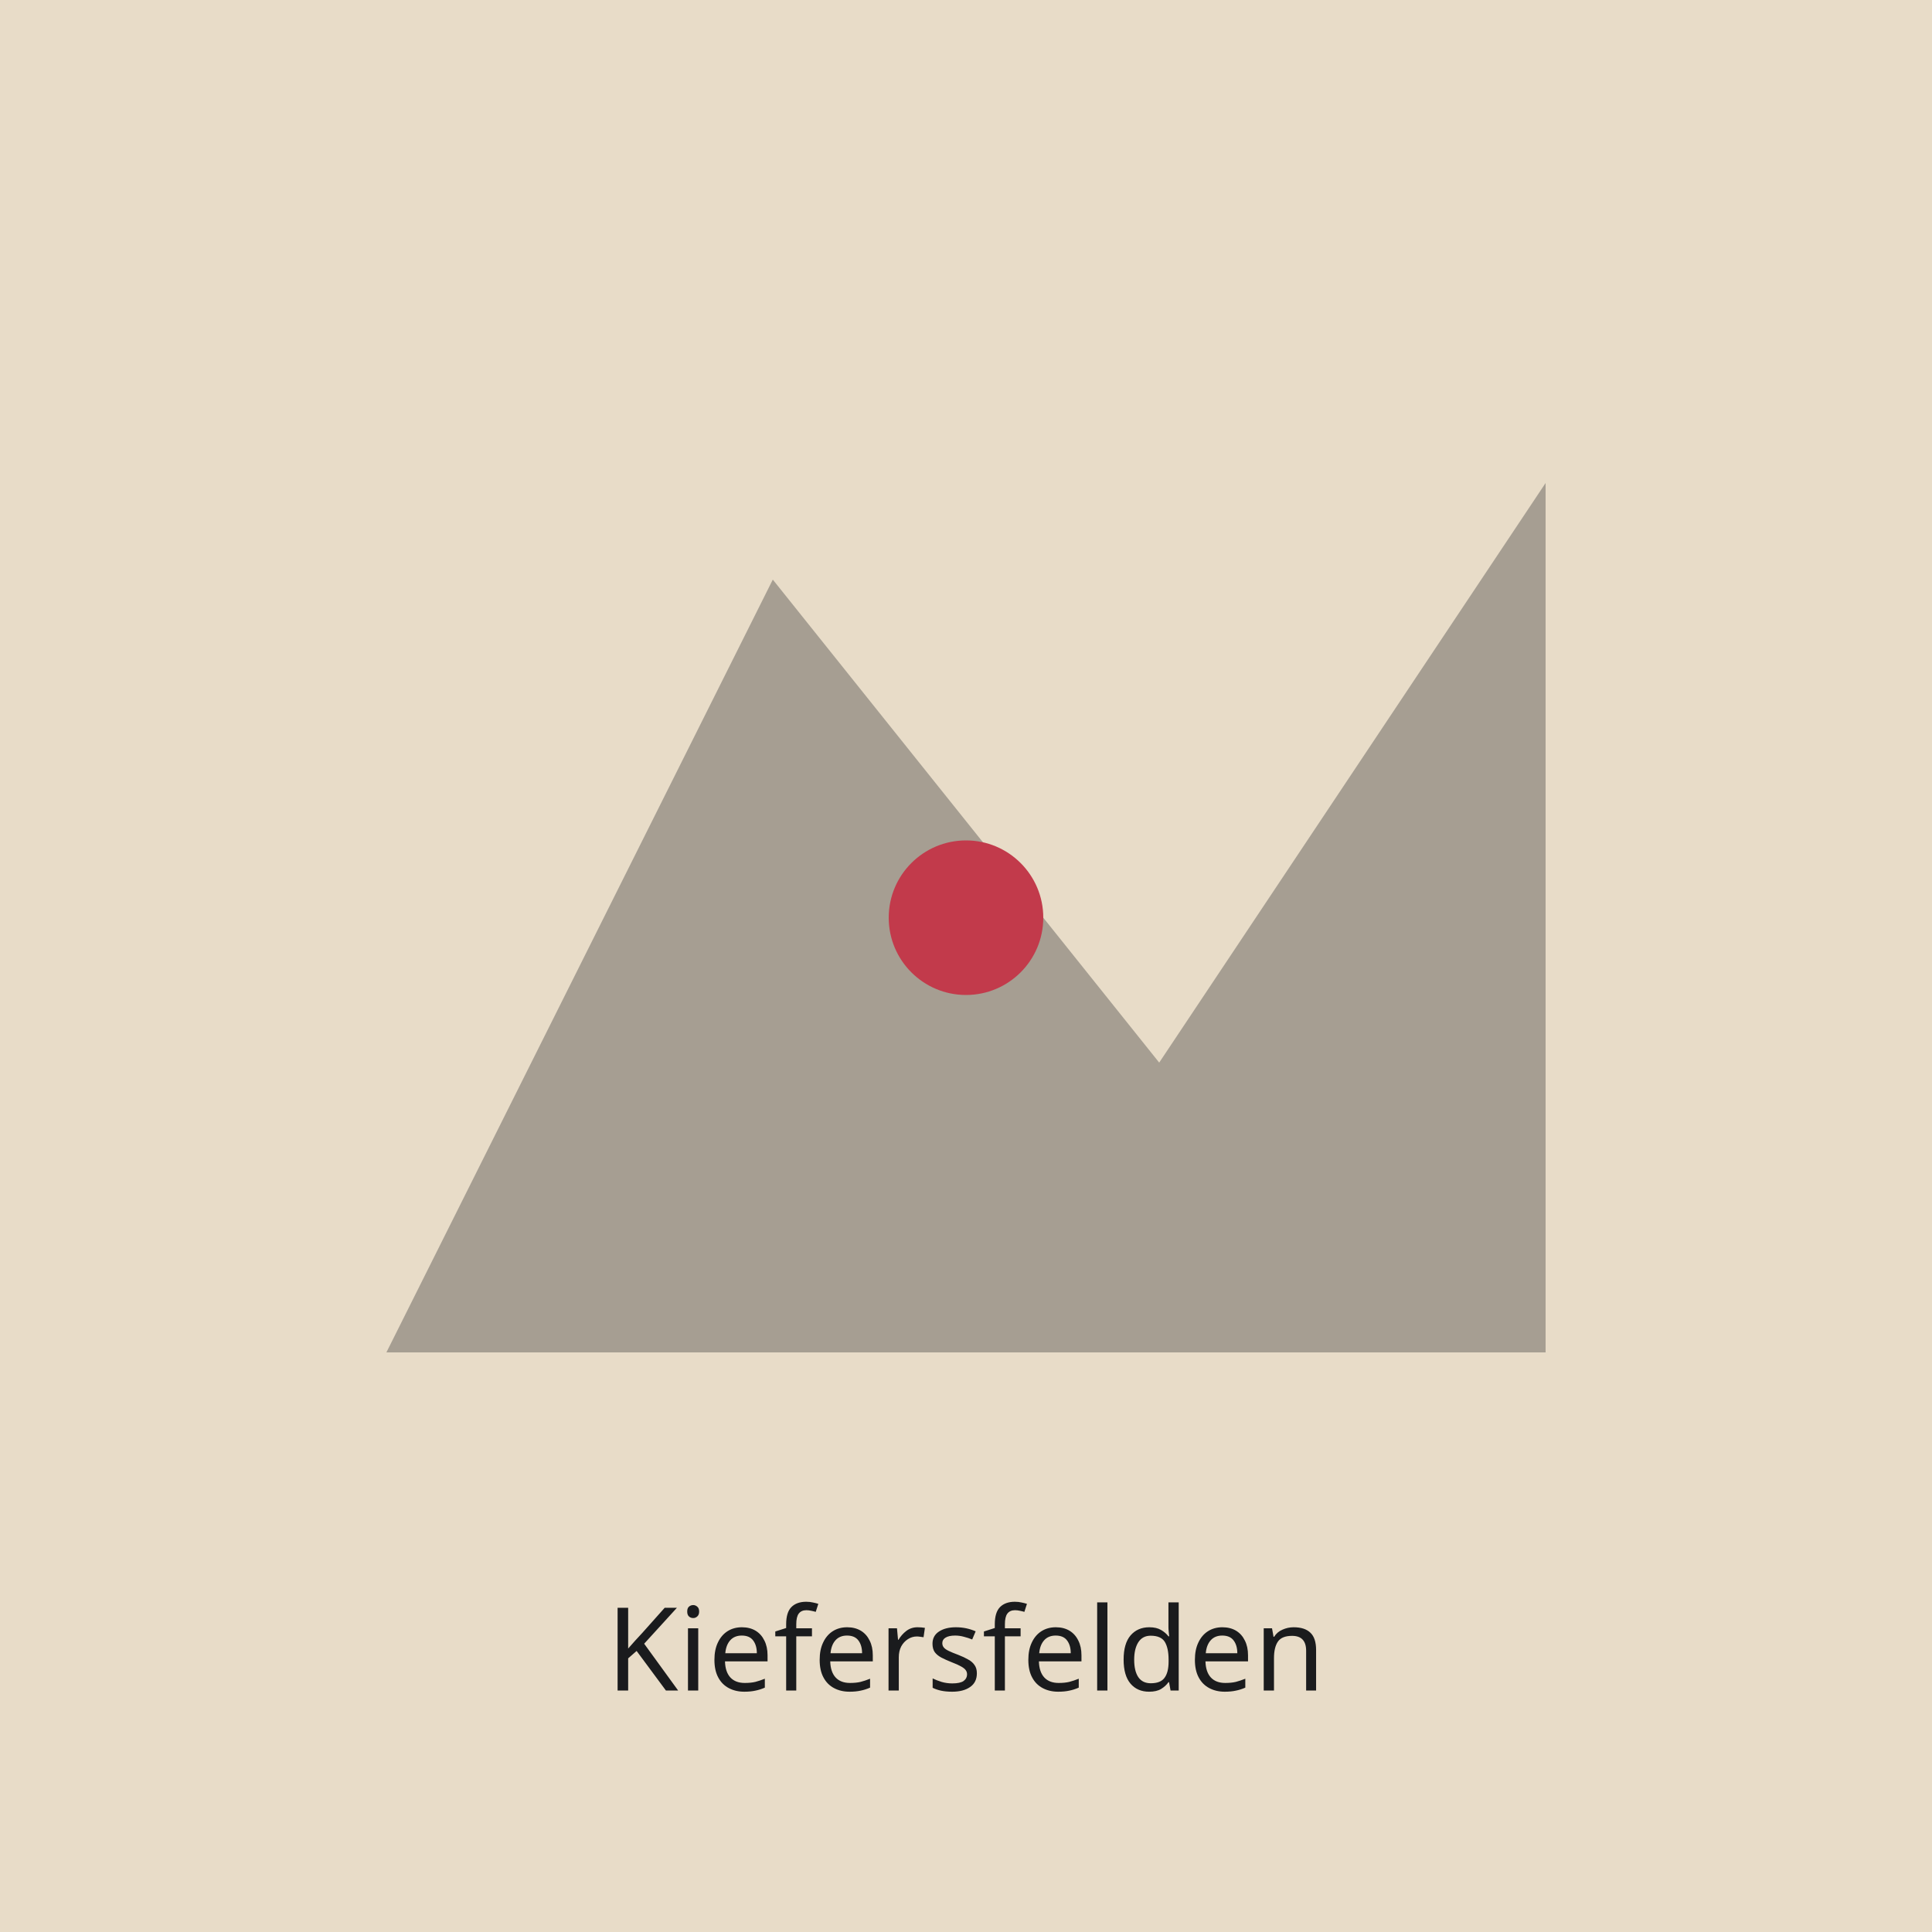
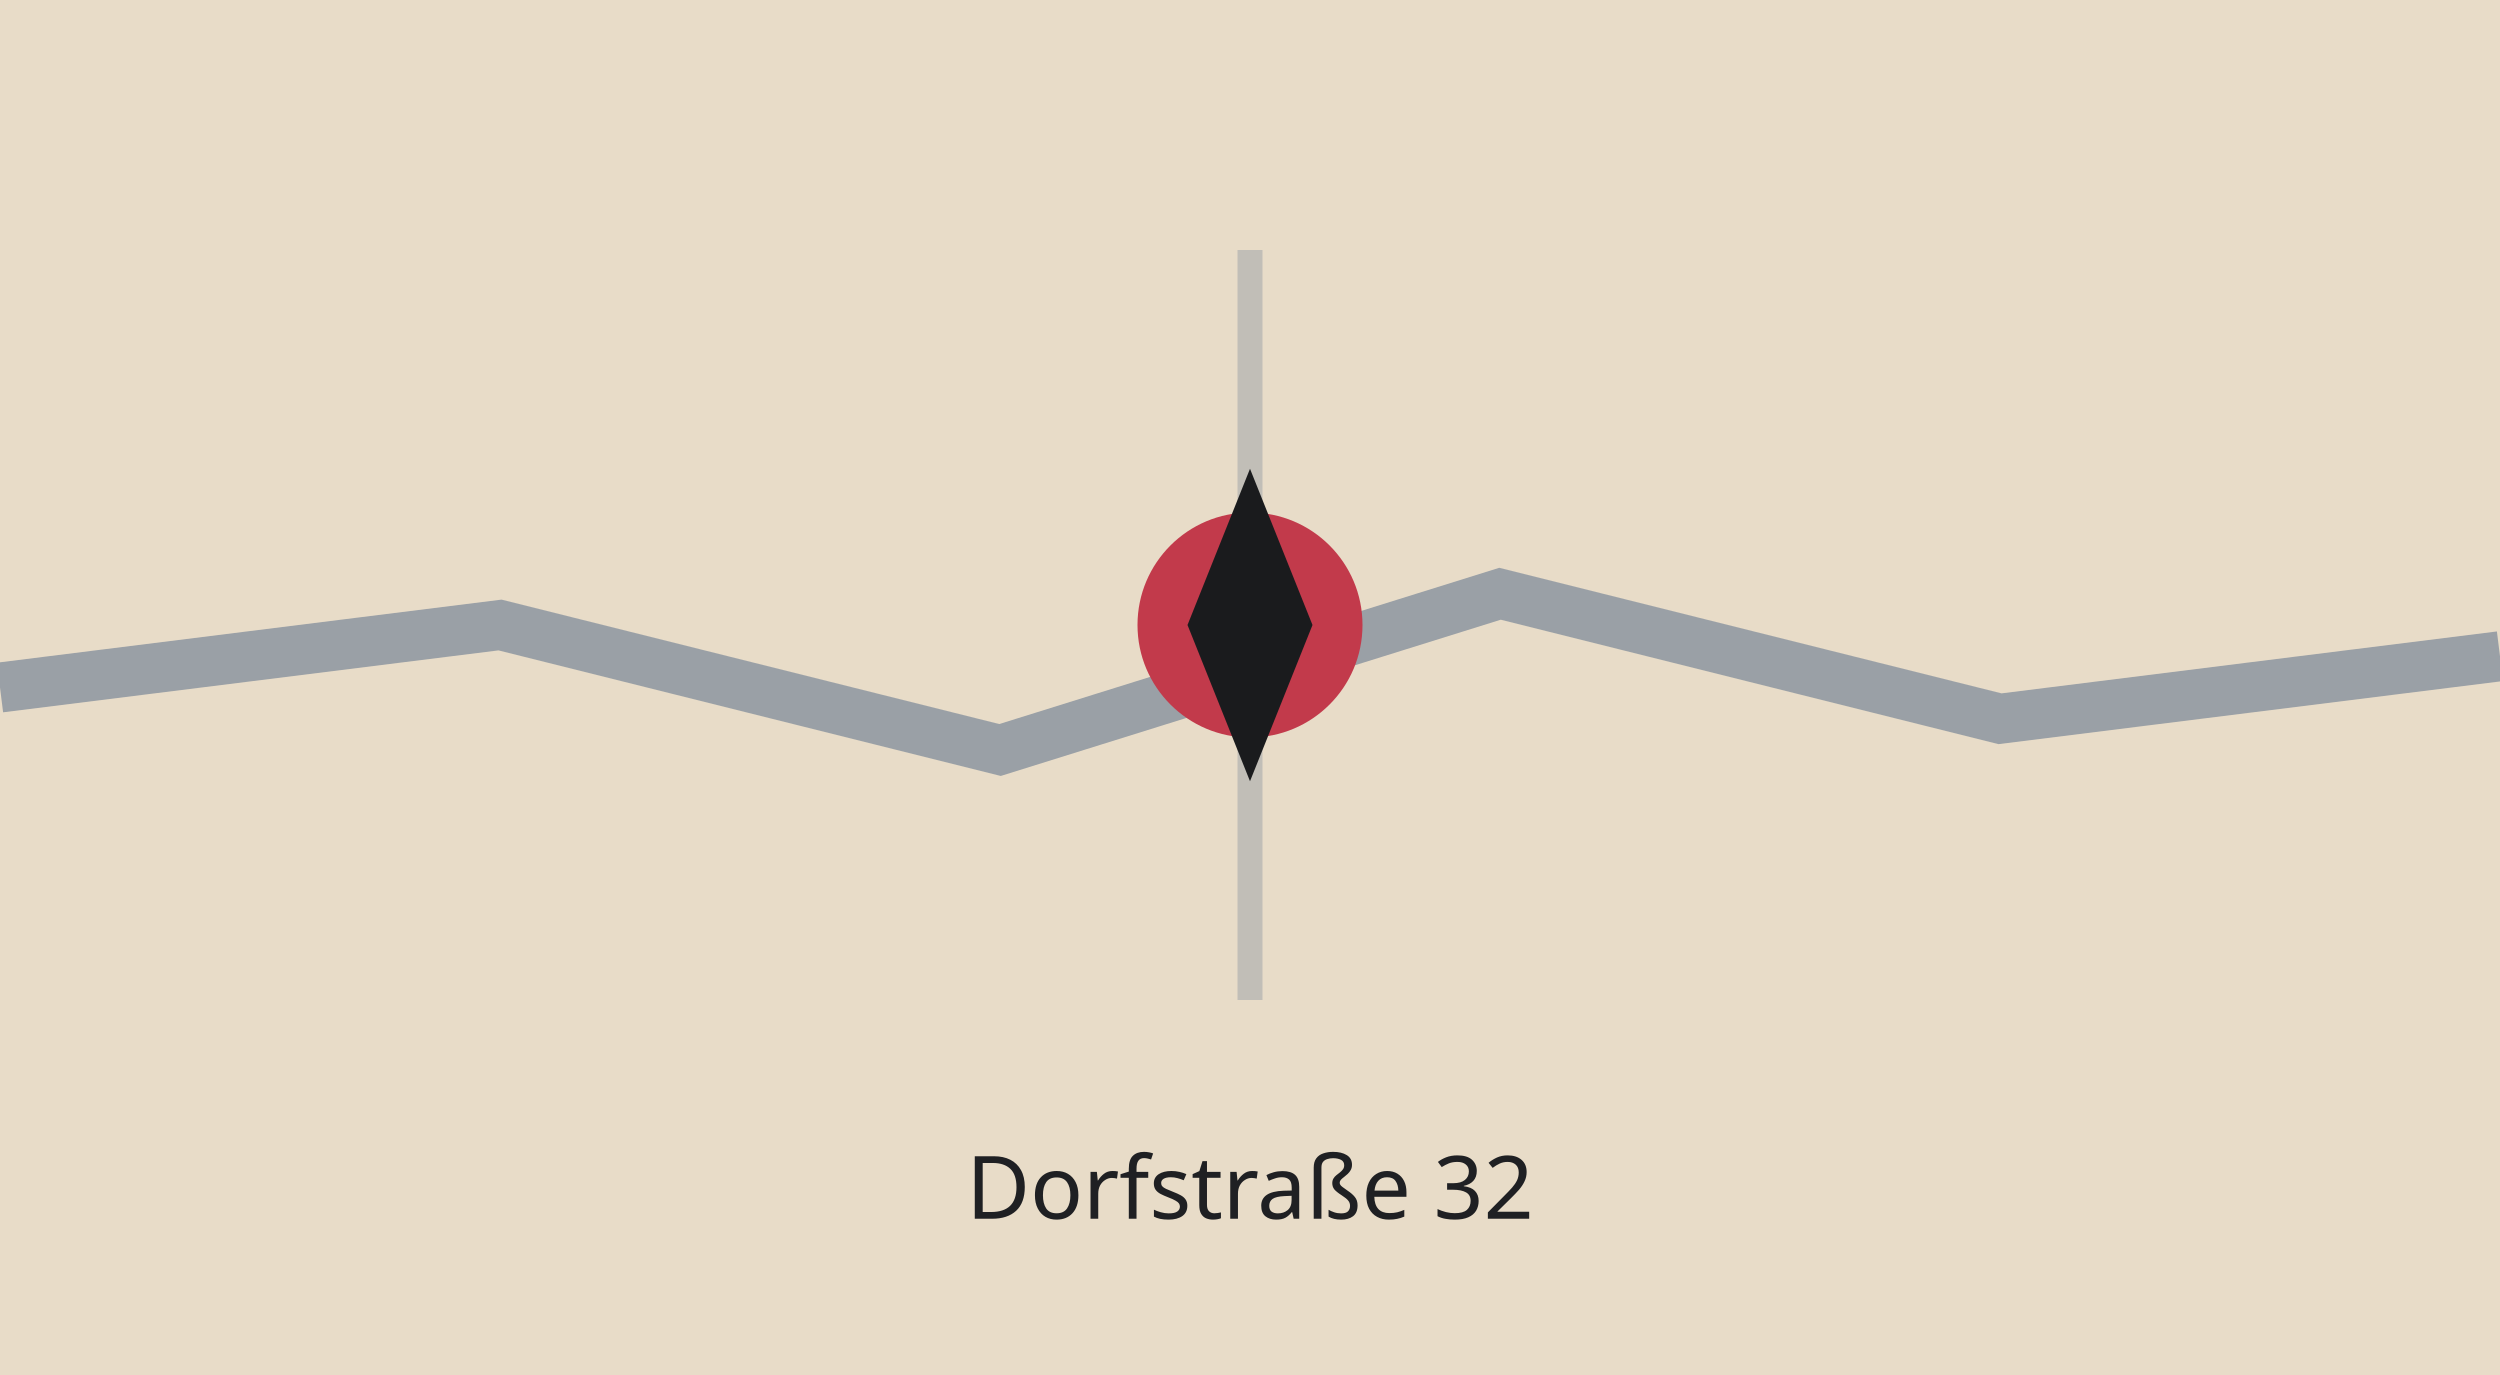
- <svg xmlns="http://www.w3.org/2000/svg" viewBox="0 0 200 200" role="img" aria-label="Karte Platzhalter">
-   <rect width="200" height="200" fill="#E8DCC8" />
-   <path d="M40 140 L80 60 L120 110 L160 50 L160 140 Z" fill="#2A2B2E" opacity=".35" />
-   <circle cx="100" cy="95" r="8" fill="#C23A4B" />
-   <text x="100" y="175" text-anchor="middle" fill="#1A1B1D" font-size="12" font-family="system-ui,sans-serif">Kiefersfelden</text>
+ <svg xmlns="http://www.w3.org/2000/svg" viewBox="0 0 400 220" role="img" aria-labelledby="mp-title">
+   <rect width="400" height="220" fill="#E8DCC8" />
+   <path d="M0 110 L80 100 L160 120 L240 95 L320 115 L400 105" fill="none" stroke="#9AA0A6" stroke-width="8" />
+   <path d="M200 40 L200 160" fill="none" stroke="#9AA0A6" stroke-width="4" opacity="0.5" />
+   <circle cx="200" cy="100" r="18" fill="#C23A4B" />
+   <path d="M200 75 L210 100 L200 125 L190 100 Z" fill="#1A1B1D" />
+   <text x="200" y="195" text-anchor="middle" font-family="system-ui,sans-serif" font-size="14" fill="#1F2023">Dorfstraße 32</text>
</svg>
